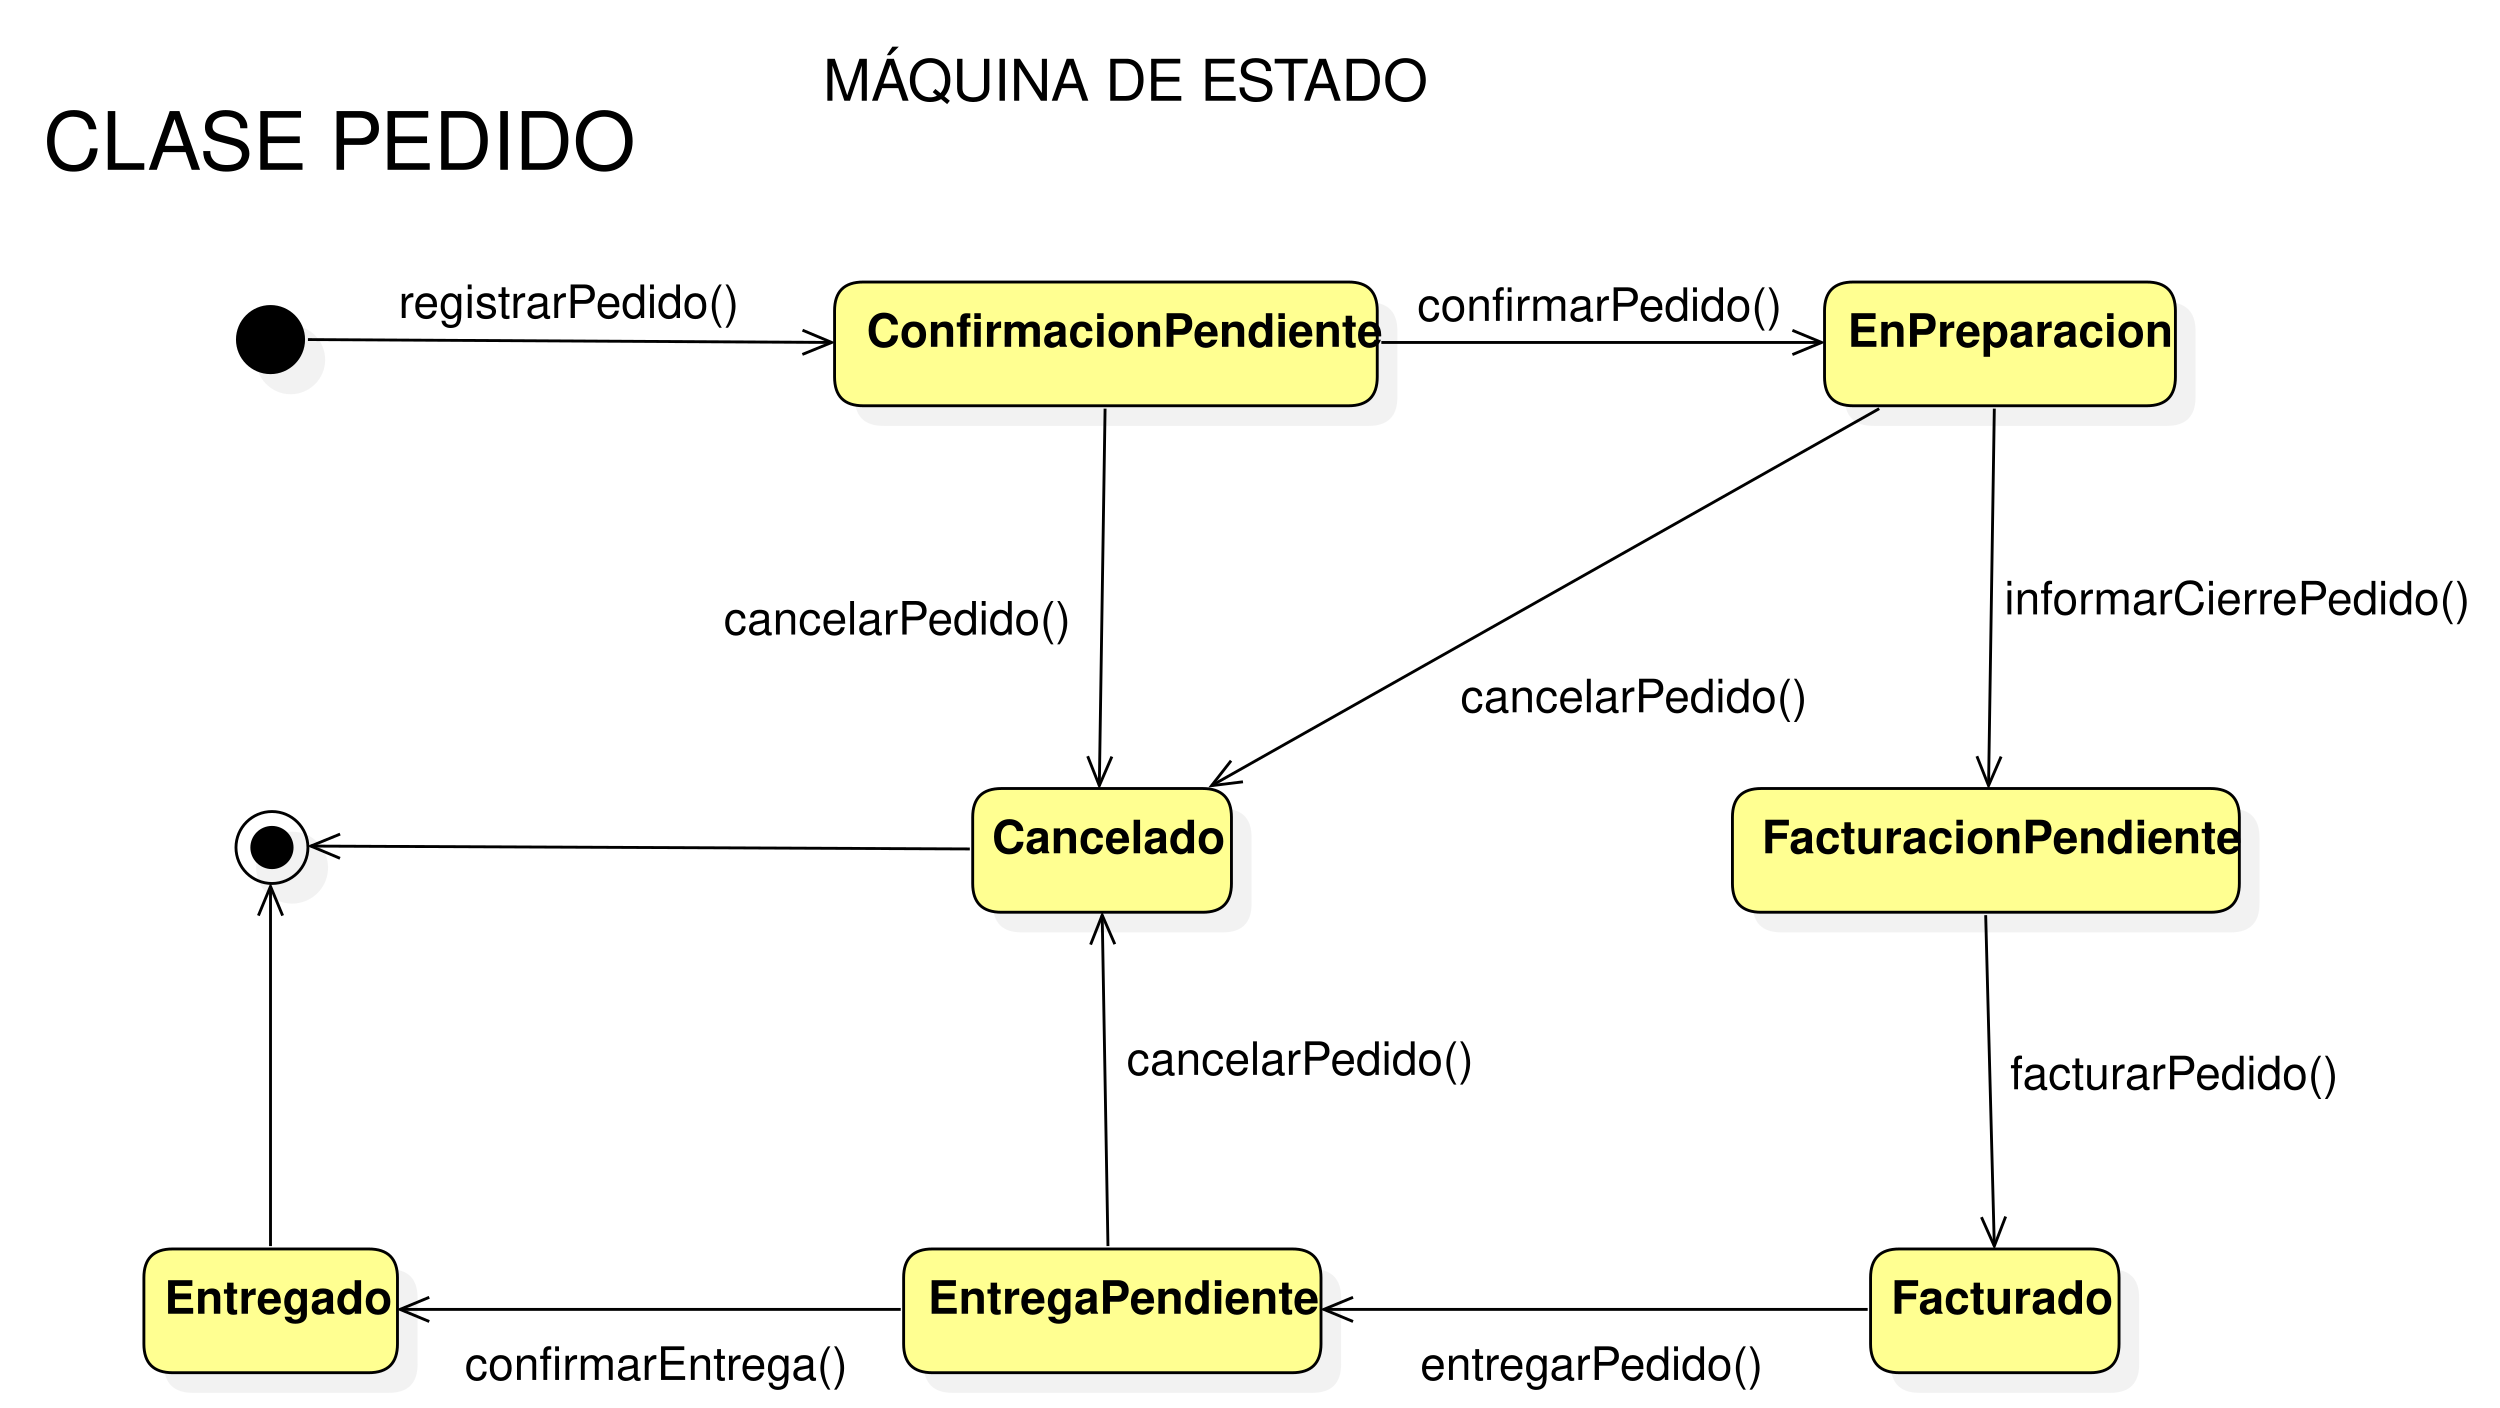
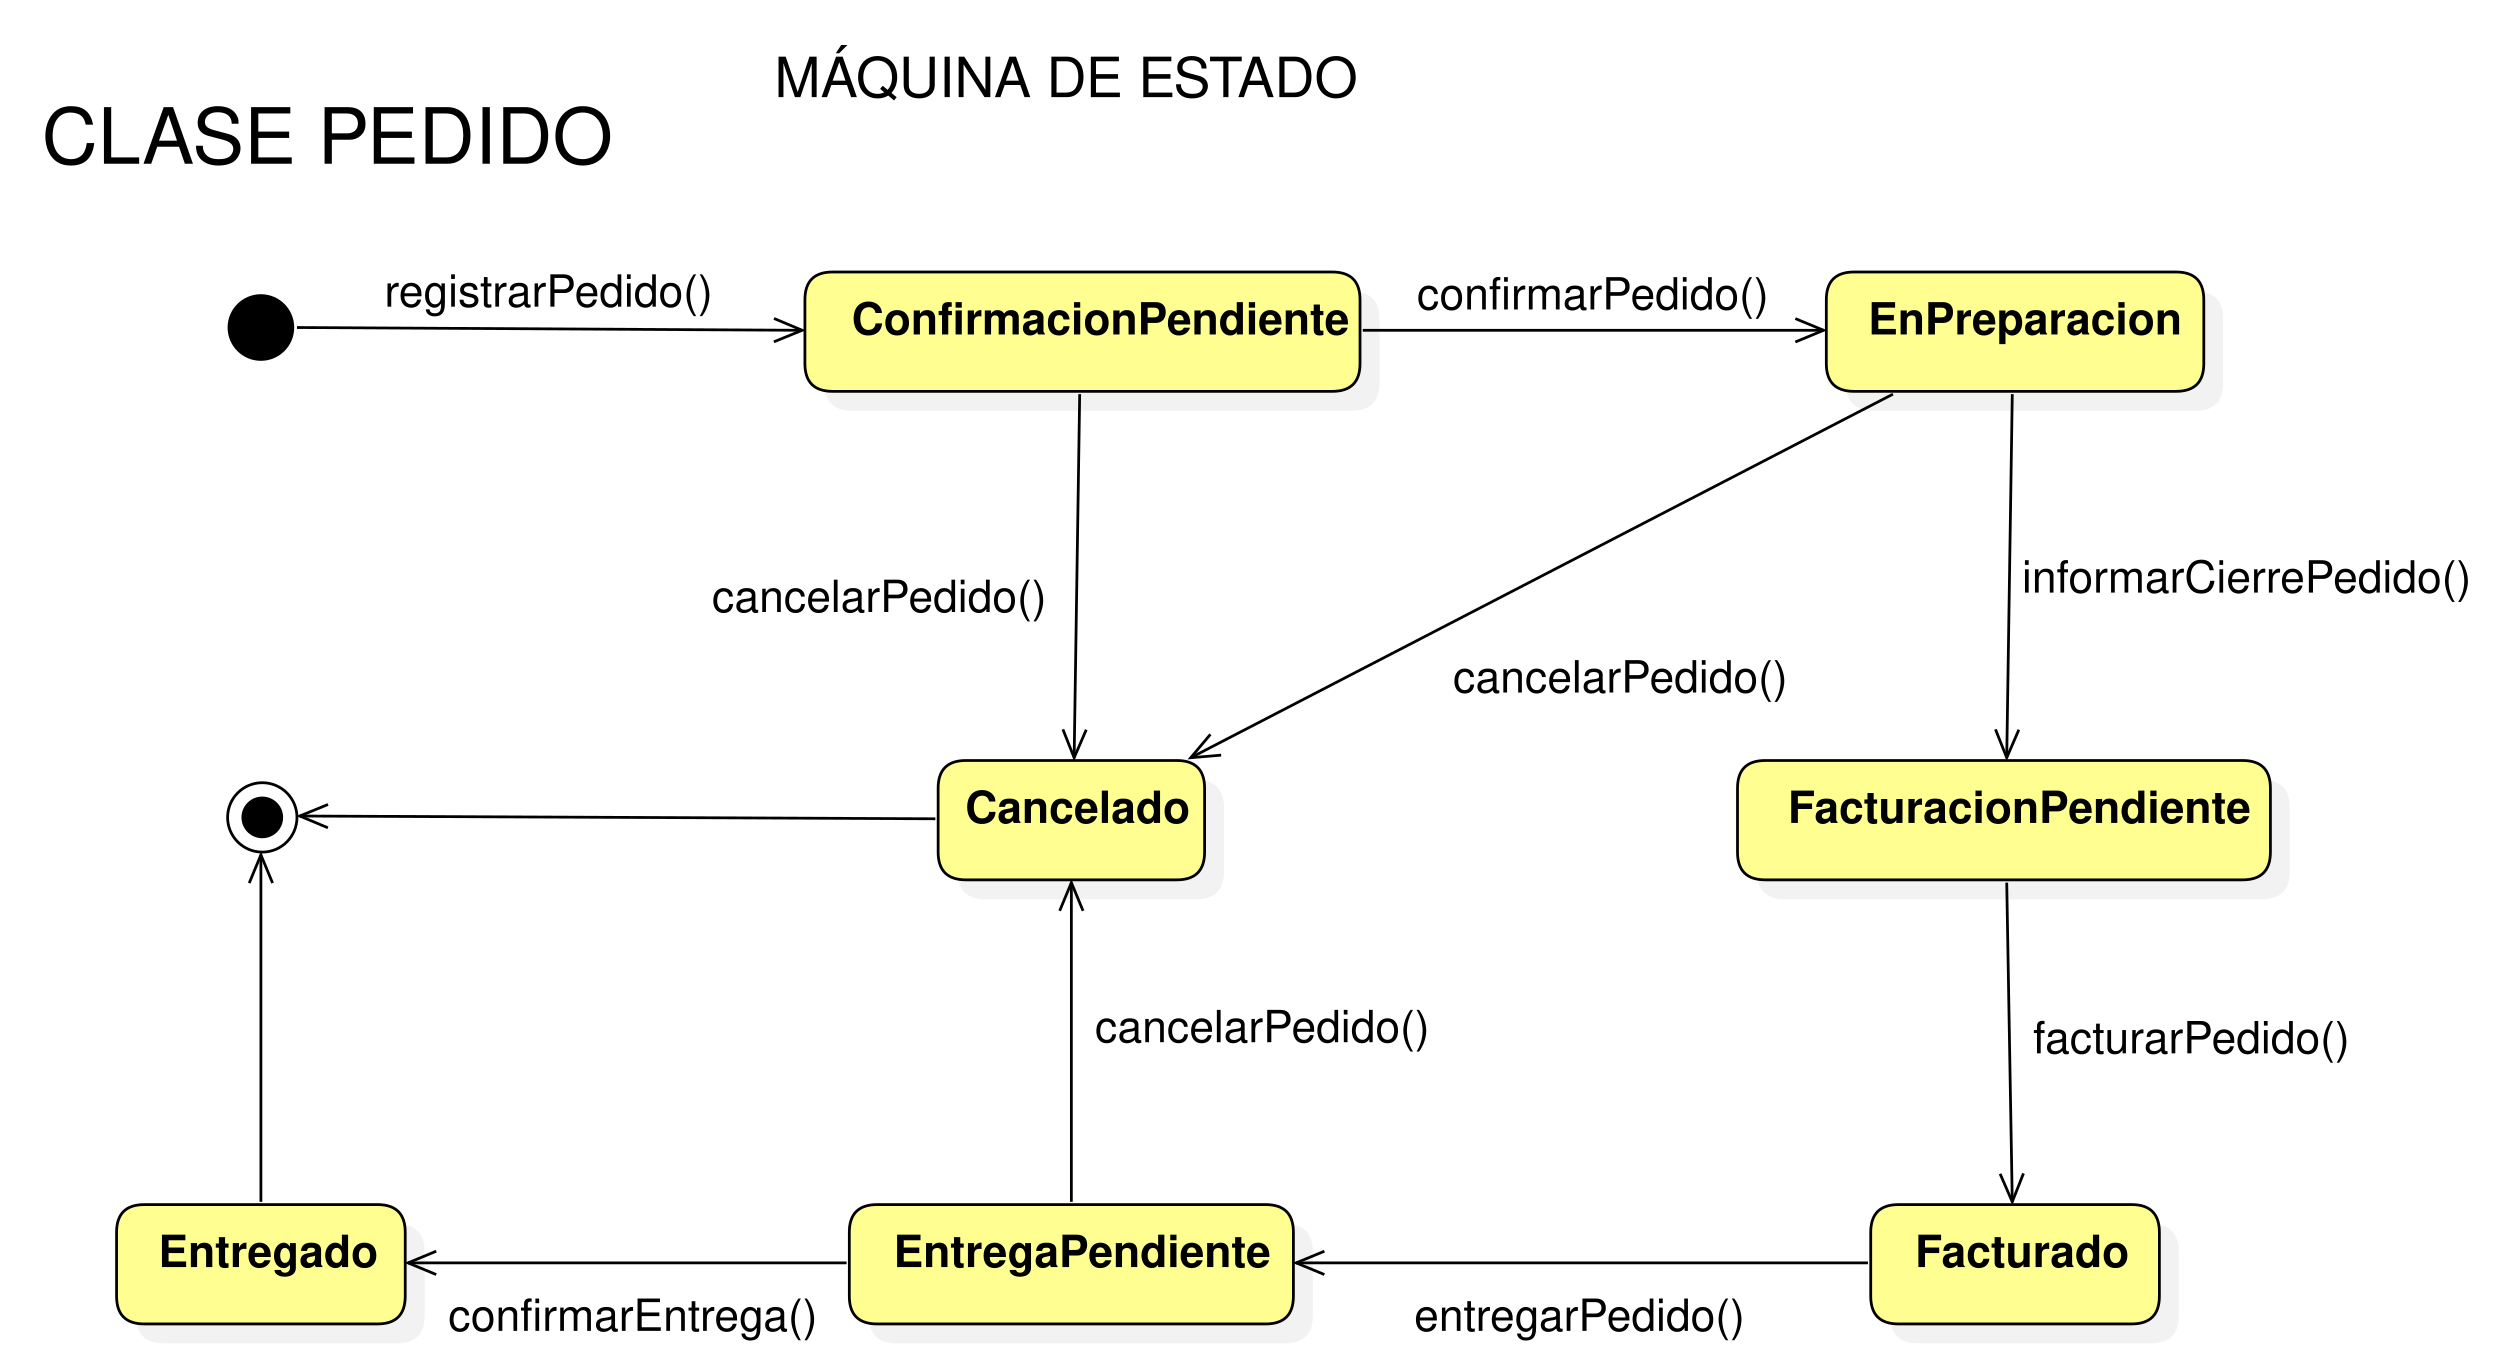
- <svg xmlns="http://www.w3.org/2000/svg" version="1.1" width="868.719" height="489">
+ <svg xmlns="http://www.w3.org/2000/svg" version="1.1" width="900.719" height="489">
  <defs />
  <g>
    <g transform="translate(-14,-6) scale(1,1)">
-       <path fill="#C0C0C0" stroke="none" d="M 103 131 C 103 124.373 108.373 119 115 119 C 121.627 119 127 124.373 127 131 C 127 137.627 121.627 143 115 143 C 108.373 143 103 137.627 103 131 Z" opacity="0.2" />
-     </g>
-     <g transform="translate(-14,-6) scale(1,1)">
      <path fill="#000000" stroke="none" d="M 96 124 C 96 117.373 101.373 112 108 112 C 114.627 112 120 117.373 120 124 C 120 130.627 114.627 136 108 136 C 101.373 136 96 130.627 96 124 Z" />
    </g>
    <g transform="translate(-14,-6) scale(1,1)">
-       <path fill="#C0C0C0" stroke="none" d="M 321 111 L 489.578 111 Q 499.578 111 499.578 121 L 499.578 144 Q 499.578 154 489.578 154 L 321 154 Q 311 154 311 144 L 311 121 Q 311 111 321 111 Z" opacity="0.2" />
-     </g>
-     <g transform="translate(-14,-6) scale(1,1)">
-       <path fill="#ffff91" stroke="none" d="M 314 104 L 482.578 104 Q 492.578 104 492.578 114 L 492.578 137 Q 492.578 147 482.578 147 L 314 147 Q 304 147 304 137 L 304 114 Q 304 104 314 104 Z" />
-     </g>
-     <g transform="translate(-14,-6) scale(1,1)">
-       <path fill="none" stroke="#000000" d="M 314 104 L 482.578 104 Q 492.578 104 492.578 114 L 492.578 137 Q 492.578 147 482.578 147 L 314 147 Q 304 147 304 137 L 304 114 Q 304 104 314 104 Z" stroke-miterlimit="10" />
-     </g>
-     <g transform="translate(-14,-6) scale(1,1)">
-       <g>
-         <path fill="none" stroke="none" />
-         <text fill="#000000" stroke="none" font-family="Helvetica" font-size="16px" font-style="normal" font-weight="bold" text-decoration="none" x="315.129" y="126.5">ConfirmacionPendiente</text>
+       <path fill="#C0C0C0" stroke="none" d="M 321 111 L 501 111 Q 511 111 511 121 L 511 144 Q 511 154 501 154 L 321 154 Q 311 154 311 144 L 311 121 Q 311 111 321 111 Z" opacity="0.2" />
+     </g>
+     <g transform="translate(-14,-6) scale(1,1)">
+       <path fill="#ffff91" stroke="none" d="M 314 104 L 494 104 Q 504 104 504 114 L 504 137 Q 504 147 494 147 L 314 147 Q 304 147 304 137 L 304 114 Q 304 104 314 104 Z" />
+     </g>
+     <g transform="translate(-14,-6) scale(1,1)">
+       <path fill="none" stroke="#000000" d="M 314 104 L 494 104 Q 504 104 504 114 L 504 137 Q 504 147 494 147 L 314 147 Q 304 147 304 137 L 304 114 Q 304 104 314 104 Z" stroke-miterlimit="10" />
+     </g>
+     <g transform="translate(-14,-6) scale(1,1)">
+       <g>
+         <path fill="none" stroke="none" />
+         <text fill="#000000" stroke="none" font-family="Helvetica" font-size="16px" font-style="normal" font-weight="bold" text-decoration="none" x="320.84" y="126.5">ConfirmacionPendiente</text>
      </g>
    </g>
    <g transform="translate(-14,-6) scale(1,1)">
      <path fill="none" stroke="#000000" d="M 121 124 L 303 125" stroke-miterlimit="10" />
    </g>
    <g transform="translate(-14,-6) scale(1,1)">
      <path fill="none" stroke="#000000" d="M 292.814 129.154 L 303 125 L 292.861 120.735" stroke-miterlimit="10" />
    </g>
    <g transform="translate(-14,-6) scale(1,1)">
      <g>
        <path fill="none" stroke="none" />
        <text fill="#000000" stroke="none" font-family="Helvetica" font-size="16px" font-style="normal" font-weight="normal" text-decoration="none" x="152.5" y="116.5">registrarPedido()</text>
      </g>
    </g>
    <g transform="translate(-14,-6) scale(1,1)">
-       <path fill="#C0C0C0" stroke="none" d="M 665 111 L 766.93 111 Q 776.93 111 776.93 121 L 776.93 144 Q 776.93 154 766.93 154 L 665 154 Q 655 154 655 144 L 655 121 Q 655 111 665 111 Z" opacity="0.2" />
-     </g>
-     <g transform="translate(-14,-6) scale(1,1)">
-       <path fill="#ffff91" stroke="none" d="M 658 104 L 759.93 104 Q 769.93 104 769.93 114 L 769.93 137 Q 769.93 147 759.93 147 L 658 147 Q 648 147 648 137 L 648 114 Q 648 104 658 104 Z" />
-     </g>
-     <g transform="translate(-14,-6) scale(1,1)">
-       <path fill="none" stroke="#000000" d="M 658 104 L 759.93 104 Q 769.93 104 769.93 114 L 769.93 137 Q 769.93 147 759.93 147 L 658 147 Q 648 147 648 137 L 648 114 Q 648 104 658 104 Z" stroke-miterlimit="10" />
-     </g>
-     <g transform="translate(-14,-6) scale(1,1)">
-       <g>
-         <path fill="none" stroke="none" />
-         <text fill="#000000" stroke="none" font-family="Helvetica" font-size="16px" font-style="normal" font-weight="bold" text-decoration="none" x="656.043" y="126.5">EnPreparacion</text>
-       </g>
-     </g>
-     <g transform="translate(-14,-6) scale(1,1)">
-       <path fill="none" stroke="#000000" d="M 494 125 L 647 125" stroke-miterlimit="10" />
-     </g>
-     <g transform="translate(-14,-6) scale(1,1)">
-       <path fill="none" stroke="#000000" d="M 636.837 129.21 L 647 125 L 636.837 120.79" stroke-miterlimit="10" />
-     </g>
-     <g transform="translate(-14,-6) scale(1,1)">
-       <g>
-         <path fill="none" stroke="none" />
-         <text fill="#000000" stroke="none" font-family="Helvetica" font-size="16px" font-style="normal" font-weight="normal" text-decoration="none" x="506.5" y="117.5">confirmarPedido()</text>
-       </g>
-     </g>
-     <g transform="translate(-14,-6) scale(1,1)">
-       <path fill="#C0C0C0" stroke="none" d="M 369 287 L 438.914 287 Q 448.914 287 448.914 297 L 448.914 320 Q 448.914 330 438.914 330 L 369 330 Q 359 330 359 320 L 359 297 Q 359 287 369 287 Z" opacity="0.2" />
-     </g>
-     <g transform="translate(-14,-6) scale(1,1)">
-       <path fill="#ffff91" stroke="none" d="M 362 280 L 431.914 280 Q 441.914 280 441.914 290 L 441.914 313 Q 441.914 323 431.914 323 L 362 323 Q 352 323 352 313 L 352 290 Q 352 280 362 280 Z" />
-     </g>
-     <g transform="translate(-14,-6) scale(1,1)">
-       <path fill="none" stroke="#000000" d="M 362 280 L 431.914 280 Q 441.914 280 441.914 290 L 441.914 313 Q 441.914 323 431.914 323 L 362 323 Q 352 323 352 313 L 352 290 Q 352 280 362 280 Z" stroke-miterlimit="10" />
-     </g>
-     <g transform="translate(-14,-6) scale(1,1)">
-       <g>
-         <path fill="none" stroke="none" />
-         <text fill="#000000" stroke="none" font-family="Helvetica" font-size="16px" font-style="normal" font-weight="bold" text-decoration="none" x="358.707" y="302.5">Cancelado</text>
-       </g>
-     </g>
-     <g transform="translate(-14,-6) scale(1,1)">
-       <path fill="none" stroke="#000000" d="M 398 148 L 396 279" stroke-miterlimit="10" />
-     </g>
-     <g transform="translate(-14,-6) scale(1,1)">
-       <path fill="none" stroke="#000000" d="M 391.946 268.774 L 396 279 L 400.364 268.903" stroke-miterlimit="10" />
-     </g>
-     <g transform="translate(-14,-6) scale(1,1)">
-       <g>
-         <path fill="none" stroke="none" />
-         <text fill="#000000" stroke="none" font-family="Helvetica" font-size="16px" font-style="normal" font-weight="normal" text-decoration="none" x="265.5" y="226.5">cancelarPedido()</text>
-       </g>
-     </g>
-     <g transform="translate(-14,-6) scale(1,1)">
-       <path fill="none" stroke="#000000" d="M 667 148 L 435 279" stroke-miterlimit="10" />
-     </g>
-     <g transform="translate(-14,-6) scale(1,1)">
-       <path fill="none" stroke="#000000" d="M 441.78 270.338 L 435 279 L 445.919 277.669" stroke-miterlimit="10" />
-     </g>
-     <g transform="translate(-14,-6) scale(1,1)">
-       <g>
-         <path fill="none" stroke="none" />
-         <text fill="#000000" stroke="none" font-family="Helvetica" font-size="16px" font-style="normal" font-weight="normal" text-decoration="none" x="521.5" y="253.5">cancelarPedido()</text>
-       </g>
-     </g>
-     <g transform="translate(-14,-6) scale(1,1)">
-       <path fill="#C0C0C0" stroke="none" d="M 633 287 L 789.148 287 Q 799.148 287 799.148 297 L 799.148 320 Q 799.148 330 789.148 330 L 633 330 Q 623 330 623 320 L 623 297 Q 623 287 633 287 Z" opacity="0.2" />
-     </g>
-     <g transform="translate(-14,-6) scale(1,1)">
-       <path fill="#ffff91" stroke="none" d="M 626 280 L 782.148 280 Q 792.148 280 792.148 290 L 792.148 313 Q 792.148 323 782.148 323 L 626 323 Q 616 323 616 313 L 616 290 Q 616 280 626 280 Z" />
-     </g>
-     <g transform="translate(-14,-6) scale(1,1)">
-       <path fill="none" stroke="#000000" d="M 626 280 L 782.148 280 Q 792.148 280 792.148 290 L 792.148 313 Q 792.148 323 782.148 323 L 626 323 Q 616 323 616 313 L 616 290 Q 616 280 626 280 Z" stroke-miterlimit="10" />
-     </g>
-     <g transform="translate(-14,-6) scale(1,1)">
-       <g>
-         <path fill="none" stroke="none" />
-         <text fill="#000000" stroke="none" font-family="Helvetica" font-size="16px" font-style="normal" font-weight="bold" text-decoration="none" x="626.246" y="302.5">FacturacionPendiente</text>
-       </g>
-     </g>
-     <g transform="translate(-14,-6) scale(1,1)">
-       <path fill="none" stroke="#000000" d="M 707 148 L 705 279" stroke-miterlimit="10" />
-     </g>
-     <g transform="translate(-14,-6) scale(1,1)">
-       <path fill="none" stroke="#000000" d="M 700.946 268.774 L 705 279 L 709.364 268.903" stroke-miterlimit="10" />
-     </g>
-     <g transform="translate(-14,-6) scale(1,1)">
-       <g>
-         <path fill="none" stroke="none" />
-         <text fill="#000000" stroke="none" font-family="Helvetica" font-size="16px" font-style="normal" font-weight="normal" text-decoration="none" x="710.5" y="219.5">informarCierrePedido()</text>
-       </g>
-     </g>
-     <g transform="translate(-14,-6) scale(1,1)">
-       <path fill="#C0C0C0" stroke="none" d="M 681 447 L 747.344 447 Q 757.344 447 757.344 457 L 757.344 480 Q 757.344 490 747.344 490 L 681 490 Q 671 490 671 480 L 671 457 Q 671 447 681 447 Z" opacity="0.2" />
-     </g>
-     <g transform="translate(-14,-6) scale(1,1)">
-       <path fill="#ffff91" stroke="none" d="M 674 440 L 740.344 440 Q 750.344 440 750.344 450 L 750.344 473 Q 750.344 483 740.344 483 L 674 483 Q 664 483 664 473 L 664 450 Q 664 440 674 440 Z" />
-     </g>
-     <g transform="translate(-14,-6) scale(1,1)">
-       <path fill="none" stroke="#000000" d="M 674 440 L 740.344 440 Q 750.344 440 750.344 450 L 750.344 473 Q 750.344 483 740.344 483 L 674 483 Q 664 483 664 473 L 664 450 Q 664 440 674 440 Z" stroke-miterlimit="10" />
-     </g>
-     <g transform="translate(-14,-6) scale(1,1)">
-       <g>
-         <path fill="none" stroke="none" />
-         <text fill="#000000" stroke="none" font-family="Helvetica" font-size="16px" font-style="normal" font-weight="bold" text-decoration="none" x="671.152" y="462.5">Facturado</text>
-       </g>
-     </g>
-     <g transform="translate(-14,-6) scale(1,1)">
-       <path fill="none" stroke="#000000" d="M 704 324 L 707 439" stroke-miterlimit="10" />
-     </g>
-     <g transform="translate(-14,-6) scale(1,1)">
-       <path fill="none" stroke="#000000" d="M 702.527 428.951 L 707 439 L 710.943 428.731" stroke-miterlimit="10" />
-     </g>
-     <g transform="translate(-14,-6) scale(1,1)">
-       <g>
-         <path fill="none" stroke="none" />
-         <text fill="#000000" stroke="none" font-family="Helvetica" font-size="16px" font-style="normal" font-weight="normal" text-decoration="none" x="712.5" y="384.5">facturarPedido()</text>
-       </g>
-     </g>
-     <g transform="translate(-14,-6) scale(1,1)">
-       <path fill="#C0C0C0" stroke="none" d="M 345 447 L 470.031 447 Q 480.031 447 480.031 457 L 480.031 480 Q 480.031 490 470.031 490 L 345 490 Q 335 490 335 480 L 335 457 Q 335 447 345 447 Z" opacity="0.2" />
-     </g>
-     <g transform="translate(-14,-6) scale(1,1)">
-       <path fill="#ffff91" stroke="none" d="M 338 440 L 463.031 440 Q 473.031 440 473.031 450 L 473.031 473 Q 473.031 483 463.031 483 L 338 483 Q 328 483 328 473 L 328 450 Q 328 440 338 440 Z" />
-     </g>
-     <g transform="translate(-14,-6) scale(1,1)">
-       <path fill="none" stroke="#000000" d="M 338 440 L 463.031 440 Q 473.031 440 473.031 450 L 473.031 473 Q 473.031 483 463.031 483 L 338 483 Q 328 483 328 473 L 328 450 Q 328 440 338 440 Z" stroke-miterlimit="10" />
-     </g>
-     <g transform="translate(-14,-6) scale(1,1)">
-       <g>
-         <path fill="none" stroke="none" />
-         <text fill="#000000" stroke="none" font-family="Helvetica" font-size="16px" font-style="normal" font-weight="bold" text-decoration="none" x="336.465" y="462.5">EntregaPendiente</text>
-       </g>
-     </g>
-     <g transform="translate(-14,-6) scale(1,1)">
-       <path fill="none" stroke="#000000" d="M 663 461 L 474 461" stroke-miterlimit="10" />
-     </g>
-     <g transform="translate(-14,-6) scale(1,1)">
-       <path fill="none" stroke="#000000" d="M 484.163 456.79 L 474 461 L 484.163 465.21" stroke-miterlimit="10" />
-     </g>
-     <g transform="translate(-14,-6) scale(1,1)">
-       <g>
-         <path fill="none" stroke="none" />
-         <text fill="#000000" stroke="none" font-family="Helvetica" font-size="16px" font-style="normal" font-weight="normal" text-decoration="none" x="507.5" y="485.5">entregarPedido()</text>
-       </g>
-     </g>
-     <g transform="translate(-14,-6) scale(1,1)">
-       <path fill="#C0C0C0" stroke="none" d="M 81 447 L 149.117 447 Q 159.117 447 159.117 457 L 159.117 480 Q 159.117 490 149.117 490 L 81 490 Q 71 490 71 480 L 71 457 Q 71 447 81 447 Z" opacity="0.2" />
-     </g>
-     <g transform="translate(-14,-6) scale(1,1)">
-       <path fill="#ffff91" stroke="none" d="M 74 440 L 142.117 440 Q 152.117 440 152.117 450 L 152.117 473 Q 152.117 483 142.117 483 L 74 483 Q 64 483 64 473 L 64 450 Q 64 440 74 440 Z" />
-     </g>
-     <g transform="translate(-14,-6) scale(1,1)">
-       <path fill="none" stroke="#000000" d="M 74 440 L 142.117 440 Q 152.117 440 152.117 450 L 152.117 473 Q 152.117 483 142.117 483 L 74 483 Q 64 483 64 473 L 64 450 Q 64 440 74 440 Z" stroke-miterlimit="10" />
-     </g>
-     <g transform="translate(-14,-6) scale(1,1)">
-       <g>
-         <path fill="none" stroke="none" />
-         <text fill="#000000" stroke="none" font-family="Helvetica" font-size="16px" font-style="normal" font-weight="bold" text-decoration="none" x="71.141" y="462.5">Entregado</text>
-       </g>
-     </g>
-     <g transform="translate(-14,-6) scale(1,1)">
-       <path fill="#C0C0C0" stroke="none" d="M 103 307.5 C 103 300.596 108.596 295 115.5 295 C 122.404 295 128 300.596 128 307.5 C 128 314.404 122.404 320 115.5 320 C 108.596 320 103 314.404 103 307.5 Z" opacity="0.2" />
+       <path fill="#C0C0C0" stroke="none" d="M 689 111 L 805 111 Q 815 111 815 121 L 815 144 Q 815 154 805 154 L 689 154 Q 679 154 679 144 L 679 121 Q 679 111 689 111 Z" opacity="0.2" />
+     </g>
+     <g transform="translate(-14,-6) scale(1,1)">
+       <path fill="#ffff91" stroke="none" d="M 682 104 L 798 104 Q 808 104 808 114 L 808 137 Q 808 147 798 147 L 682 147 Q 672 147 672 137 L 672 114 Q 672 104 682 104 Z" />
+     </g>
+     <g transform="translate(-14,-6) scale(1,1)">
+       <path fill="none" stroke="#000000" d="M 682 104 L 798 104 Q 808 104 808 114 L 808 137 Q 808 147 798 147 L 682 147 Q 672 147 672 137 L 672 114 Q 672 104 682 104 Z" stroke-miterlimit="10" />
+     </g>
+     <g transform="translate(-14,-6) scale(1,1)">
+       <g>
+         <path fill="none" stroke="none" />
+         <text fill="#000000" stroke="none" font-family="Helvetica" font-size="16px" font-style="normal" font-weight="bold" text-decoration="none" x="687.078" y="126.5">EnPreparacion</text>
+       </g>
+     </g>
+     <g transform="translate(-14,-6) scale(1,1)">
+       <path fill="none" stroke="#000000" d="M 505 125 L 671 125" stroke-miterlimit="10" />
+     </g>
+     <g transform="translate(-14,-6) scale(1,1)">
+       <path fill="none" stroke="#000000" d="M 660.837 129.21 L 671 125 L 660.837 120.79" stroke-miterlimit="10" />
+     </g>
+     <g transform="translate(-14,-6) scale(1,1)">
+       <g>
+         <path fill="none" stroke="none" />
+         <text fill="#000000" stroke="none" font-family="Helvetica" font-size="16px" font-style="normal" font-weight="normal" text-decoration="none" x="524.5" y="117.5">confirmarPedido()</text>
+       </g>
+     </g>
+     <g transform="translate(-14,-6) scale(1,1)">
+       <path fill="#C0C0C0" stroke="none" d="M 369 287 L 445 287 Q 455 287 455 297 L 455 320 Q 455 330 445 330 L 369 330 Q 359 330 359 320 L 359 297 Q 359 287 369 287 Z" opacity="0.2" />
+     </g>
+     <g transform="translate(-14,-6) scale(1,1)">
+       <path fill="#ffff91" stroke="none" d="M 362 280 L 438 280 Q 448 280 448 290 L 448 313 Q 448 323 438 323 L 362 323 Q 352 323 352 313 L 352 290 Q 352 280 362 280 Z" />
+     </g>
+     <g transform="translate(-14,-6) scale(1,1)">
+       <path fill="none" stroke="#000000" d="M 362 280 L 438 280 Q 448 280 448 290 L 448 313 Q 448 323 438 323 L 362 323 Q 352 323 352 313 L 352 290 Q 352 280 362 280 Z" stroke-miterlimit="10" />
+     </g>
+     <g transform="translate(-14,-6) scale(1,1)">
+       <g>
+         <path fill="none" stroke="none" />
+         <text fill="#000000" stroke="none" font-family="Helvetica" font-size="16px" font-style="normal" font-weight="bold" text-decoration="none" x="361.75" y="302.5">Cancelado</text>
+       </g>
+     </g>
+     <g transform="translate(-14,-6) scale(1,1)">
+       <path fill="none" stroke="#000000" d="M 403 148 L 401 279" stroke-miterlimit="10" />
+     </g>
+     <g transform="translate(-14,-6) scale(1,1)">
+       <path fill="none" stroke="#000000" d="M 396.946 268.774 L 401 279 L 405.364 268.903" stroke-miterlimit="10" />
+     </g>
+     <g transform="translate(-14,-6) scale(1,1)">
+       <g>
+         <path fill="none" stroke="none" />
+         <text fill="#000000" stroke="none" font-family="Helvetica" font-size="16px" font-style="normal" font-weight="normal" text-decoration="none" x="270.5" y="226.5">cancelarPedido()</text>
+       </g>
+     </g>
+     <g transform="translate(-14,-6) scale(1,1)">
+       <path fill="none" stroke="#000000" d="M 696 148 L 443 279" stroke-miterlimit="10" />
+     </g>
+     <g transform="translate(-14,-6) scale(1,1)">
+       <path fill="none" stroke="#000000" d="M 450.089 270.589 L 443 279 L 453.96 278.065" stroke-miterlimit="10" />
+     </g>
+     <g transform="translate(-14,-6) scale(1,1)">
+       <g>
+         <path fill="none" stroke="none" />
+         <text fill="#000000" stroke="none" font-family="Helvetica" font-size="16px" font-style="normal" font-weight="normal" text-decoration="none" x="537.5" y="255.5">cancelarPedido()</text>
+       </g>
+     </g>
+     <g transform="translate(-14,-6) scale(1,1)">
+       <path fill="#C0C0C0" stroke="none" d="M 657 287 L 829 287 Q 839 287 839 297 L 839 320 Q 839 330 829 330 L 657 330 Q 647 330 647 320 L 647 297 Q 647 287 657 287 Z" opacity="0.2" />
+     </g>
+     <g transform="translate(-14,-6) scale(1,1)">
+       <path fill="#ffff91" stroke="none" d="M 650 280 L 822 280 Q 832 280 832 290 L 832 313 Q 832 323 822 323 L 650 323 Q 640 323 640 313 L 640 290 Q 640 280 650 280 Z" />
+     </g>
+     <g transform="translate(-14,-6) scale(1,1)">
+       <path fill="none" stroke="#000000" d="M 650 280 L 822 280 Q 832 280 832 290 L 832 313 Q 832 323 822 323 L 650 323 Q 640 323 640 313 L 640 290 Q 640 280 650 280 Z" stroke-miterlimit="10" />
+     </g>
+     <g transform="translate(-14,-6) scale(1,1)">
+       <g>
+         <path fill="none" stroke="none" />
+         <text fill="#000000" stroke="none" font-family="Helvetica" font-size="16px" font-style="normal" font-weight="bold" text-decoration="none" x="658.172" y="302.5">FacturacionPendiente</text>
+       </g>
+     </g>
+     <g transform="translate(-14,-6) scale(1,1)">
+       <path fill="none" stroke="#000000" d="M 739 148 L 737 279" stroke-miterlimit="10" />
+     </g>
+     <g transform="translate(-14,-6) scale(1,1)">
+       <path fill="none" stroke="#000000" d="M 732.946 268.774 L 737 279 L 741.364 268.903" stroke-miterlimit="10" />
+     </g>
+     <g transform="translate(-14,-6) scale(1,1)">
+       <g>
+         <path fill="none" stroke="none" />
+         <text fill="#000000" stroke="none" font-family="Helvetica" font-size="16px" font-style="normal" font-weight="normal" text-decoration="none" x="742.5" y="219.5">informarCierrePedido()</text>
+       </g>
+     </g>
+     <g transform="translate(-14,-6) scale(1,1)">
+       <path fill="#C0C0C0" stroke="none" d="M 705 447 L 789 447 Q 799 447 799 457 L 799 480 Q 799 490 789 490 L 705 490 Q 695 490 695 480 L 695 457 Q 695 447 705 447 Z" opacity="0.2" />
+     </g>
+     <g transform="translate(-14,-6) scale(1,1)">
+       <path fill="#ffff91" stroke="none" d="M 698 440 L 782 440 Q 792 440 792 450 L 792 473 Q 792 483 782 483 L 698 483 Q 688 483 688 473 L 688 450 Q 688 440 698 440 Z" />
+     </g>
+     <g transform="translate(-14,-6) scale(1,1)">
+       <path fill="none" stroke="#000000" d="M 698 440 L 782 440 Q 792 440 792 450 L 792 473 Q 792 483 782 483 L 698 483 Q 688 483 688 473 L 688 450 Q 688 440 698 440 Z" stroke-miterlimit="10" />
+     </g>
+     <g transform="translate(-14,-6) scale(1,1)">
+       <g>
+         <path fill="none" stroke="none" />
+         <text fill="#000000" stroke="none" font-family="Helvetica" font-size="16px" font-style="normal" font-weight="bold" text-decoration="none" x="703.98" y="462.5">Facturado</text>
+       </g>
+     </g>
+     <g transform="translate(-14,-6) scale(1,1)">
+       <path fill="none" stroke="#000000" d="M 737 324 L 739 439" stroke-miterlimit="10" />
+     </g>
+     <g transform="translate(-14,-6) scale(1,1)">
+       <path fill="none" stroke="#000000" d="M 734.614 428.912 L 739 439 L 743.032 428.766" stroke-miterlimit="10" />
+     </g>
+     <g transform="translate(-14,-6) scale(1,1)">
+       <g>
+         <path fill="none" stroke="none" />
+         <text fill="#000000" stroke="none" font-family="Helvetica" font-size="16px" font-style="normal" font-weight="normal" text-decoration="none" x="746.5" y="385.5">facturarPedido()</text>
+       </g>
+     </g>
+     <g transform="translate(-14,-6) scale(1,1)">
+       <path fill="#C0C0C0" stroke="none" d="M 337 447 L 477 447 Q 487 447 487 457 L 487 480 Q 487 490 477 490 L 337 490 Q 327 490 327 480 L 327 457 Q 327 447 337 447 Z" opacity="0.2" />
+     </g>
+     <g transform="translate(-14,-6) scale(1,1)">
+       <path fill="#ffff91" stroke="none" d="M 330 440 L 470 440 Q 480 440 480 450 L 480 473 Q 480 483 470 483 L 330 483 Q 320 483 320 473 L 320 450 Q 320 440 330 440 Z" />
+     </g>
+     <g transform="translate(-14,-6) scale(1,1)">
+       <path fill="none" stroke="#000000" d="M 330 440 L 470 440 Q 480 440 480 450 L 480 473 Q 480 483 470 483 L 330 483 Q 320 483 320 473 L 320 450 Q 320 440 330 440 Z" stroke-miterlimit="10" />
+     </g>
+     <g transform="translate(-14,-6) scale(1,1)">
+       <g>
+         <path fill="none" stroke="none" />
+         <text fill="#000000" stroke="none" font-family="Helvetica" font-size="16px" font-style="normal" font-weight="bold" text-decoration="none" x="335.949" y="462.5">EntregaPendiente</text>
+       </g>
+     </g>
+     <g transform="translate(-14,-6) scale(1,1)">
+       <path fill="none" stroke="#000000" d="M 687 461 L 481 461" stroke-miterlimit="10" />
+     </g>
+     <g transform="translate(-14,-6) scale(1,1)">
+       <path fill="none" stroke="#000000" d="M 491.163 456.79 L 481 461 L 491.163 465.21" stroke-miterlimit="10" />
+     </g>
+     <g transform="translate(-14,-6) scale(1,1)">
+       <g>
+         <path fill="none" stroke="none" />
+         <text fill="#000000" stroke="none" font-family="Helvetica" font-size="16px" font-style="normal" font-weight="normal" text-decoration="none" x="523.5" y="485.5">entregarPedido()</text>
+       </g>
+     </g>
+     <g transform="translate(-14,-6) scale(1,1)">
+       <path fill="#C0C0C0" stroke="none" d="M 73 447 L 157 447 Q 167 447 167 457 L 167 480 Q 167 490 157 490 L 73 490 Q 63 490 63 480 L 63 457 Q 63 447 73 447 Z" opacity="0.2" />
+     </g>
+     <g transform="translate(-14,-6) scale(1,1)">
+       <path fill="#ffff91" stroke="none" d="M 66 440 L 150 440 Q 160 440 160 450 L 160 473 Q 160 483 150 483 L 66 483 Q 56 483 56 473 L 56 450 Q 56 440 66 440 Z" />
+     </g>
+     <g transform="translate(-14,-6) scale(1,1)">
+       <path fill="none" stroke="#000000" d="M 66 440 L 150 440 Q 160 440 160 450 L 160 473 Q 160 483 150 483 L 66 483 Q 56 483 56 473 L 56 450 Q 56 440 66 440 Z" stroke-miterlimit="10" />
+     </g>
+     <g transform="translate(-14,-6) scale(1,1)">
+       <g>
+         <path fill="none" stroke="none" />
+         <text fill="#000000" stroke="none" font-family="Helvetica" font-size="16px" font-style="normal" font-weight="bold" text-decoration="none" x="71.082" y="462.5">Entregado</text>
+       </g>
    </g>
    <g transform="translate(-14,-6) scale(1,1)">
      <path fill="none" stroke="#000000" d="M 96 300.5 C 96 293.596 101.596 288 108.5 288 C 115.404 288 121 293.596 121 300.5 C 121 307.404 115.404 313 108.5 313 C 101.596 313 96 307.404 96 300.5 Z" stroke-miterlimit="10" />
    </g>
    <g transform="translate(-14,-6) scale(1,1)">
      <path fill="#000000" stroke="none" d="M 101 300.5 C 101 296.358 104.358 293 108.5 293 C 112.642 293 116 296.358 116 300.5 C 116 304.642 112.642 308 108.5 308 C 104.358 308 101 304.642 101 300.5 Z" />
    </g>
    <g transform="translate(-14,-6) scale(1,1)">
      <path fill="none" stroke="#000000" d="M 108 439 L 108 314" stroke-miterlimit="10" />
    </g>
    <g transform="translate(-14,-6) scale(1,1)">
      <path fill="none" stroke="#000000" d="M 112.21 324.163 L 108 314 L 103.79 324.163" stroke-miterlimit="10" />
    </g>
    <g transform="translate(-14,-6) scale(1,1)">
      <path fill="none" stroke="#000000" d="M 351 301 L 122 300" stroke-miterlimit="10" />
    </g>
    <g transform="translate(-14,-6) scale(1,1)">
      <path fill="none" stroke="#000000" d="M 132.181 295.835 L 122 300 L 132.144 304.254" stroke-miterlimit="10" />
    </g>
    <g transform="translate(-14,-6) scale(1,1)">
-       <path fill="none" stroke="#000000" d="M 327 461 L 153 461" stroke-miterlimit="10" />
-     </g>
-     <g transform="translate(-14,-6) scale(1,1)">
-       <path fill="none" stroke="#000000" d="M 163.163 456.79 L 153 461 L 163.163 465.21" stroke-miterlimit="10" />
+       <path fill="none" stroke="#000000" d="M 319 461 L 161 461" stroke-miterlimit="10" />
+     </g>
+     <g transform="translate(-14,-6) scale(1,1)">
+       <path fill="none" stroke="#000000" d="M 171.163 456.79 L 161 461 L 171.163 465.21" stroke-miterlimit="10" />
    </g>
    <g transform="translate(-14,-6) scale(1,1)">
      <g>
        <path fill="none" stroke="none" />
        <text fill="#000000" stroke="none" font-family="Helvetica" font-size="16px" font-style="normal" font-weight="normal" text-decoration="none" x="175.5" y="485.5">confirmarEntrega()</text>
      </g>
    </g>
    <g transform="translate(-14,-6) scale(1,1)">
-       <path fill="none" stroke="#000000" d="M 399 439 L 397 324" stroke-miterlimit="10" />
-     </g>
-     <g transform="translate(-14,-6) scale(1,1)">
-       <path fill="none" stroke="#000000" d="M 401.386 334.088 L 397 324 L 392.968 334.234" stroke-miterlimit="10" />
-     </g>
-     <g transform="translate(-14,-6) scale(1,1)">
-       <g>
-         <path fill="none" stroke="none" />
-         <text fill="#000000" stroke="none" font-family="Helvetica" font-size="16px" font-style="normal" font-weight="normal" text-decoration="none" x="405.5" y="379.5">cancelarPedido()</text>
-       </g>
-     </g>
-     <g transform="translate(-14,-6) scale(1,1)">
-       <g>
-         <path fill="none" stroke="none" />
-         <text fill="#000000" stroke="none" font-family="Helvetica" font-size="20px" font-style="normal" font-weight="normal" text-decoration="none" x="300" y="41">MÁQUINA DE ESTADO</text>
+       <path fill="none" stroke="#000000" d="M 400 439 L 400 324" stroke-miterlimit="10" />
+     </g>
+     <g transform="translate(-14,-6) scale(1,1)">
+       <path fill="none" stroke="#000000" d="M 404.21 334.163 L 400 324 L 395.79 334.163" stroke-miterlimit="10" />
+     </g>
+     <g transform="translate(-14,-6) scale(1,1)">
+       <g>
+         <path fill="none" stroke="none" />
+         <text fill="#000000" stroke="none" font-family="Helvetica" font-size="16px" font-style="normal" font-weight="normal" text-decoration="none" x="408.5" y="381.5">cancelarPedido()</text>
+       </g>
+     </g>
+     <g transform="translate(-14,-6) scale(1,1)">
+       <g>
+         <path fill="none" stroke="none" />
+         <text fill="#000000" stroke="none" font-family="Helvetica" font-size="20px" font-style="normal" font-weight="normal" text-decoration="none" x="293" y="41">MÁQUINA DE ESTADO</text>
      </g>
    </g>
    <g transform="translate(-14,-6) scale(1,1)">
      <g>
        <path fill="none" stroke="none" />
        <text fill="#000000" stroke="none" font-family="Helvetica" font-size="28px" font-style="normal" font-weight="normal" text-decoration="none" x="29" y="65">CLASE PEDIDO</text>
      </g>
    </g>
  </g>
</svg>
